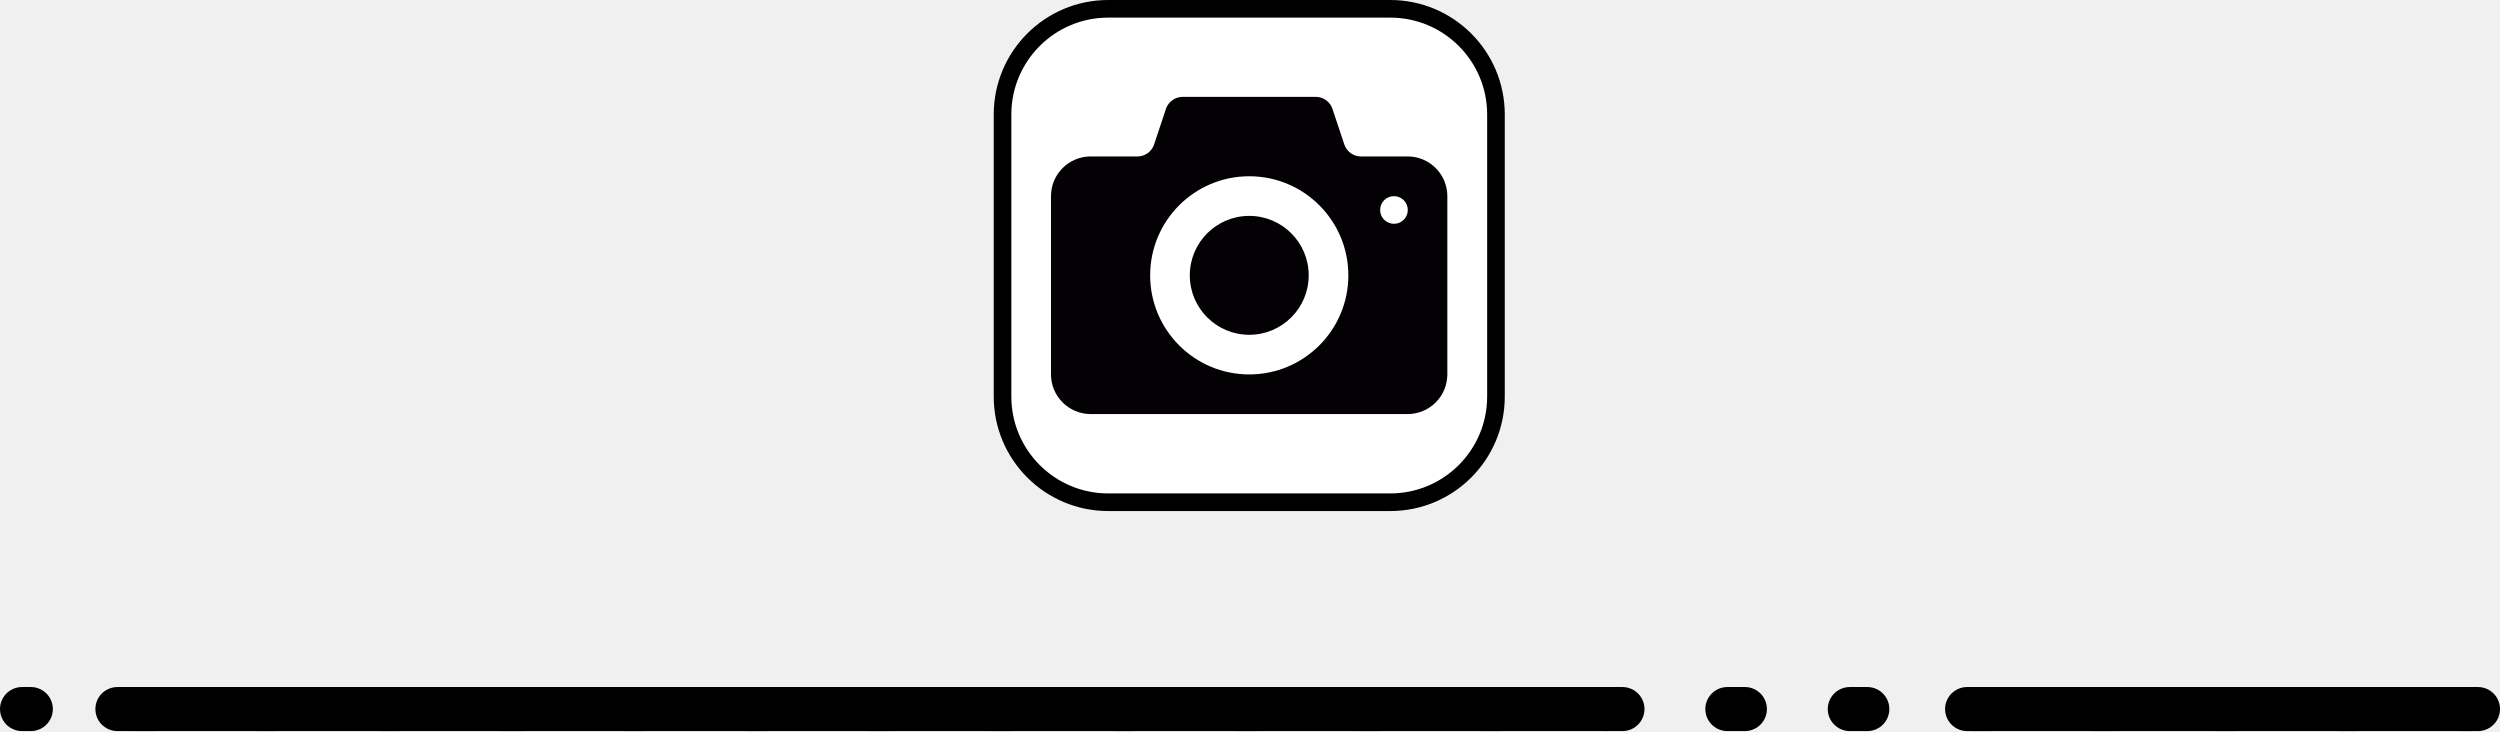
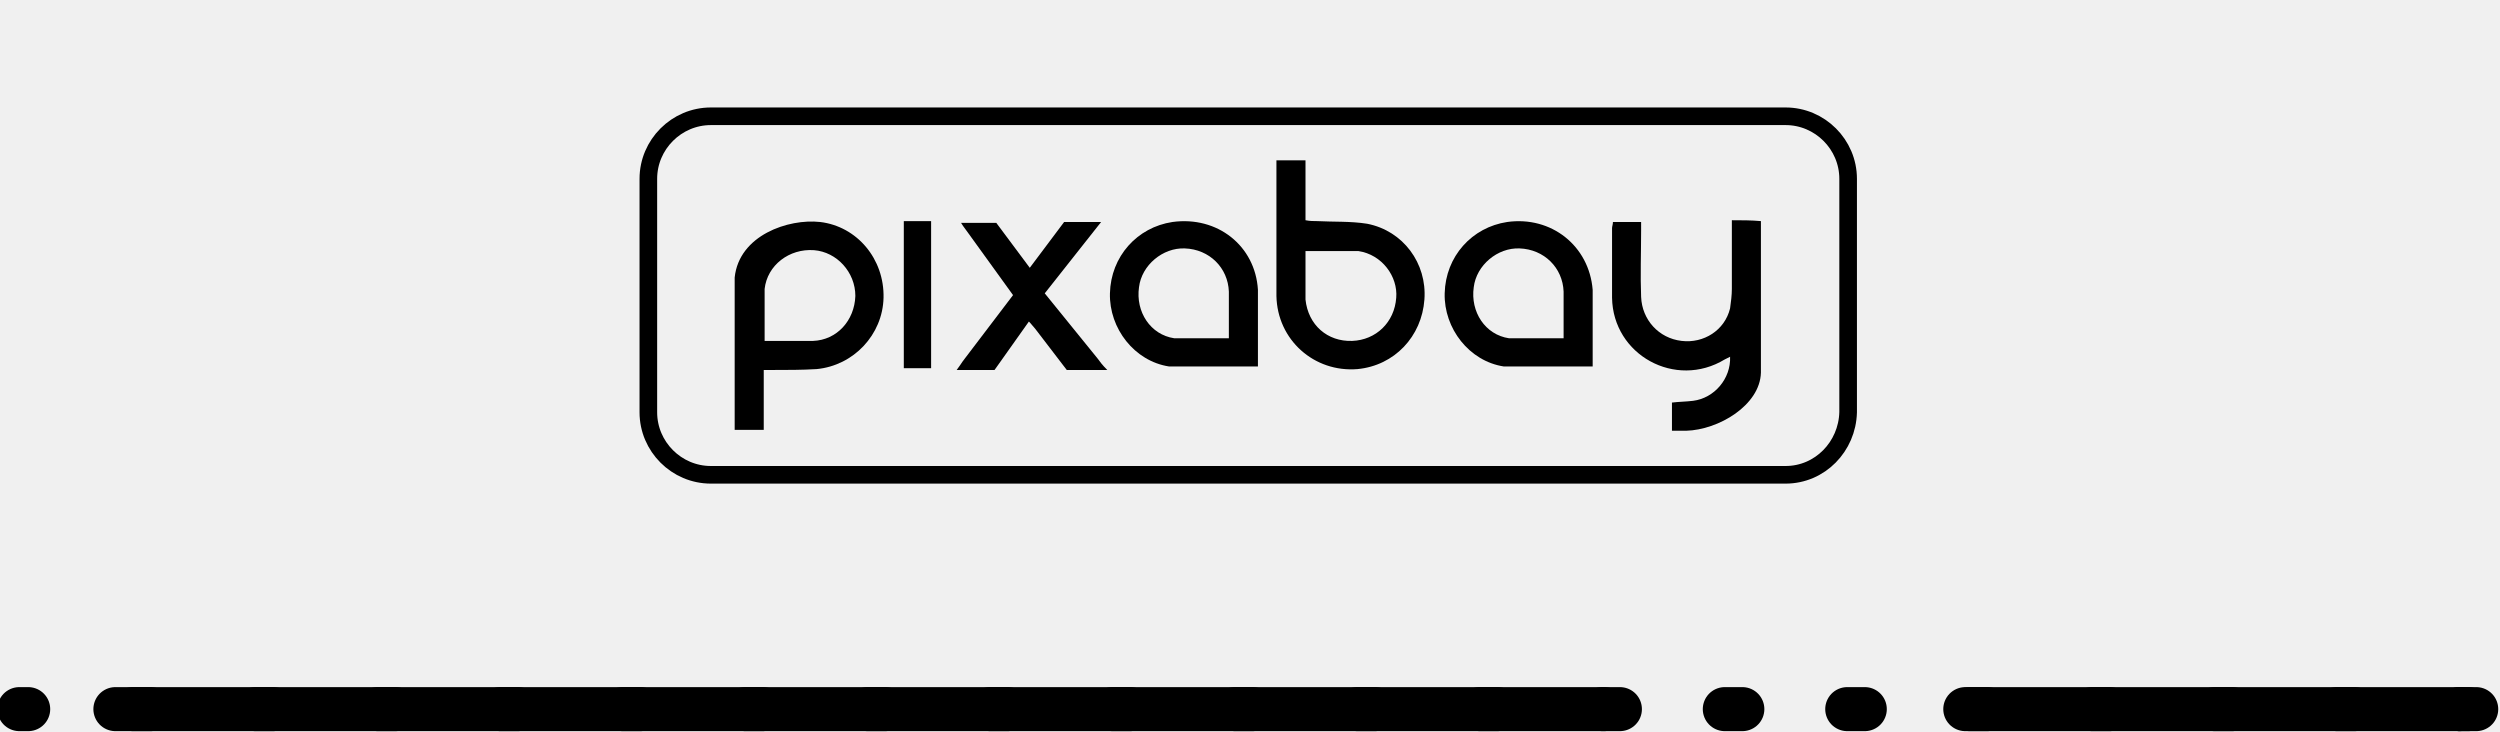
- <svg xmlns="http://www.w3.org/2000/svg" viewBox="0 0 283.83 83">
-   <defs>
-     <style>.cls-1{fill:#fff;stroke-width:2px;}.cls-1,.cls-3,.cls-4{stroke:#000;stroke-linecap:round;stroke-linejoin:round;}.cls-2{fill:#030104;}.cls-3,.cls-4{fill:none;stroke-width:5px;}.cls-4{stroke-dasharray:1.99 11.91 0 0 0 0;}</style>
-   </defs>
-   <g id="Camada_2" data-name="Camada 2">
-     <g id="Camada_3" data-name="Camada 3">
-       <rect class="cls-1" x="113.82" y="1" width="56.02" height="56.02" rx="12" ry="12" />
-       <path class="cls-2" d="M141.83,24.51a6.75,6.75,0,1,0,6.75,6.75A6.75,6.75,0,0,0,141.83,24.51Zm18-6.75h-5.4a2,2,0,0,1-1.78-1.28l-1.4-4.19A2,2,0,0,0,149.48,11h-15.3a2,2,0,0,0-1.78,1.28L131,16.48a2,2,0,0,1-1.78,1.28h-5.4a4.51,4.51,0,0,0-4.5,4.5V42.51a4.51,4.51,0,0,0,4.5,4.5h36a4.51,4.51,0,0,0,4.5-4.5V22.26A4.51,4.51,0,0,0,159.83,17.76Zm-18,24.75a11.25,11.25,0,1,1,11.25-11.25A11.25,11.25,0,0,1,141.83,42.51Zm16.43-17.1a1.57,1.57,0,1,1,1.57-1.57A1.57,1.57,0,0,1,158.26,25.41Z" />
-       <line class="cls-3" x1="2.5" y1="80.5" x2="3.5" y2="80.5" />
-       <line class="cls-4" x1="15.41" y1="80.5" x2="279.5" y2="80.5" />
-       <line class="cls-3" x1="279.5" y1="80.5" x2="280.5" y2="80.5" />
-       <line class="cls-3" x1="13.33" y1="80.5" x2="182.33" y2="80.5" />
-       <line class="cls-3" x1="223.33" y1="80.5" x2="281.33" y2="80.5" />
+ <svg xmlns="http://www.w3.org/2000/svg" version="1.1" id="Camada_1" x="0px" y="0px" viewBox="0 0 283.8 83" style="enable-background:new 0 0 283.8 83;" xml:space="preserve">
+   <style type="text/css">
+ 	.st0{fill:none;stroke:#000000;stroke-width:5;stroke-linecap:round;stroke-linejoin:round;}
+ 	.st1{fill:none;stroke:#000000;stroke-width:5;stroke-linecap:round;stroke-linejoin:round;stroke-dasharray:1.99,11.91,0,0,0,0;}
+ 	.st2{fill:none;stroke:#000000;stroke-width:2;stroke-linecap:round;stroke-linejoin:round;}
+ </style>
+   <g id="Camada_2">
+     <g id="Camada_3">
+       <g>
+         <g>
+           <path d="M196.6,25c0,2.7,0,5.2,0,7.8c0,0.7-0.1,1.5-0.2,2.2c-0.6,2.5-3,4-5.5,3.7c-2.6-0.3-4.5-2.4-4.6-5c-0.1-2.5,0-5,0-7.5      c0-0.3,0-0.6,0-1c-1.1,0-2.1,0-3.2,0c0,0.3-0.1,0.5-0.1,0.7c0,2.6,0,5.3,0,7.9c0.1,6.5,7.2,10.4,12.8,7c0.2-0.1,0.4-0.2,0.6-0.3      c0.1,2.5-1.8,4.7-4.2,5c-0.8,0.1-1.6,0.1-2.4,0.2c0,1.1,0,2.1,0,3.2c0.6,0,1.1,0,1.6,0c3.7-0.1,8.4-2.9,8.5-6.6l0-1      c0-5.4,0-10.8,0-16.2C198.8,25,197.7,25,196.6,25z" />
+           <path d="M87.7,42c1.7,0,3.3,0,5-0.1c4.2-0.4,7.5-3.9,7.6-8.1c0.1-4.4-3-8.1-7.2-8.6c-3.6-0.4-9.2,1.5-9.7,6.3l0,17.3      c1.1,0,2.2,0,3.3,0l0-6.8 M92.3,38.7l-5.5,0l0-5.9c0.3-2.7,2.8-4.6,5.6-4.4c2.6,0.2,4.7,2.5,4.7,5.2C97,36.4,95,38.6,92.3,38.7z      " />
+           <path d="M155.2,25.4c-1.9-0.3-3.8-0.2-5.7-0.3c-0.4,0-0.8,0-1.3-0.1c0-2.3,0-4.6,0-6.8c-1.1,0-2.2,0-3.3,0c0,5.1,0,10.2,0,15.4      c0.1,5,4.3,8.7,9.2,8.3c4.2-0.4,7.3-3.7,7.6-7.9C162,29.9,159.3,26.2,155.2,25.4z M158.5,33.8c-0.2,2.8-2.3,4.8-5,4.9      c-2.8,0.1-5-1.8-5.3-4.7l0-5.5l6,0C156.9,28.9,158.7,31.4,158.5,33.8z" />
+           <path d="M133.1,25.2c-4,0.6-7,3.9-7.1,8.1c-0.1,4,2.8,7.7,6.7,8.3l10.1,0l0-8.7C142.5,27.9,138.2,24.5,133.1,25.2z M133.3,38.4      c-2.7-0.4-4.4-3-4-5.8c0.3-2.5,2.7-4.5,5.2-4.4c2.8,0.1,4.9,2.2,5,4.9l0,5.3L133.3,38.4z" />
+           <path d="M171.1,25.2c-4,0.6-7,3.9-7.1,8.1c-0.1,4,2.8,7.7,6.7,8.3l10.1,0l0-8.7C180.4,27.9,176.1,24.5,171.1,25.2z M171.3,38.4      c-2.7-0.4-4.4-3-4-5.8c0.3-2.5,2.7-4.5,5.2-4.4c2.8,0.1,4.9,2.2,5,4.9l0,5.3L171.3,38.4z" />
+           <path d="M124.6,40.7l-6-7.4l6.4-8.1l-4.2,0l-3.9,5.2l-3.8-5.1l-4,0c0.3,0.5,0.5,0.7,0.7,1l5.2,7.2l-5.7,7.5      c-0.2,0.3-0.4,0.6-0.7,1l4.3,0l3.9-5.5c0.3,0.3,0.5,0.6,0.7,0.8l3.6,4.7l4.6,0C125.1,41.4,124.9,41.1,124.6,40.7z" />
+           <path d="M102.6,25.1c1,0,2,0,3.1,0c0,5.6,0,11.1,0,16.7c-1,0-2,0-3.1,0C102.6,36.3,102.6,30.7,102.6,25.1z" />
+         </g>
+       </g>
+       <g>
+         <line class="st0" x1="2.2" y1="80.5" x2="3.2" y2="80.5" />
+         <line class="st1" x1="15.1" y1="80.5" x2="279.2" y2="80.5" />
+         <line class="st0" x1="279.2" y1="80.5" x2="280.2" y2="80.5" />
+         <line class="st0" x1="13.1" y1="80.5" x2="182.1" y2="80.5" />
+         <line class="st0" x1="223.1" y1="80.5" x2="281.1" y2="80.5" />
+       </g>
+       <path class="st2" d="M202.7,53.9h-122c-3.9,0-7.1-3.2-7.1-7.1V20.3c0-3.9,3.2-7.1,7.1-7.1h122c3.9,0,7.1,3.2,7.1,7.1v26.5    C209.7,50.7,206.6,53.9,202.7,53.9z" />
    </g>
  </g>
</svg>
